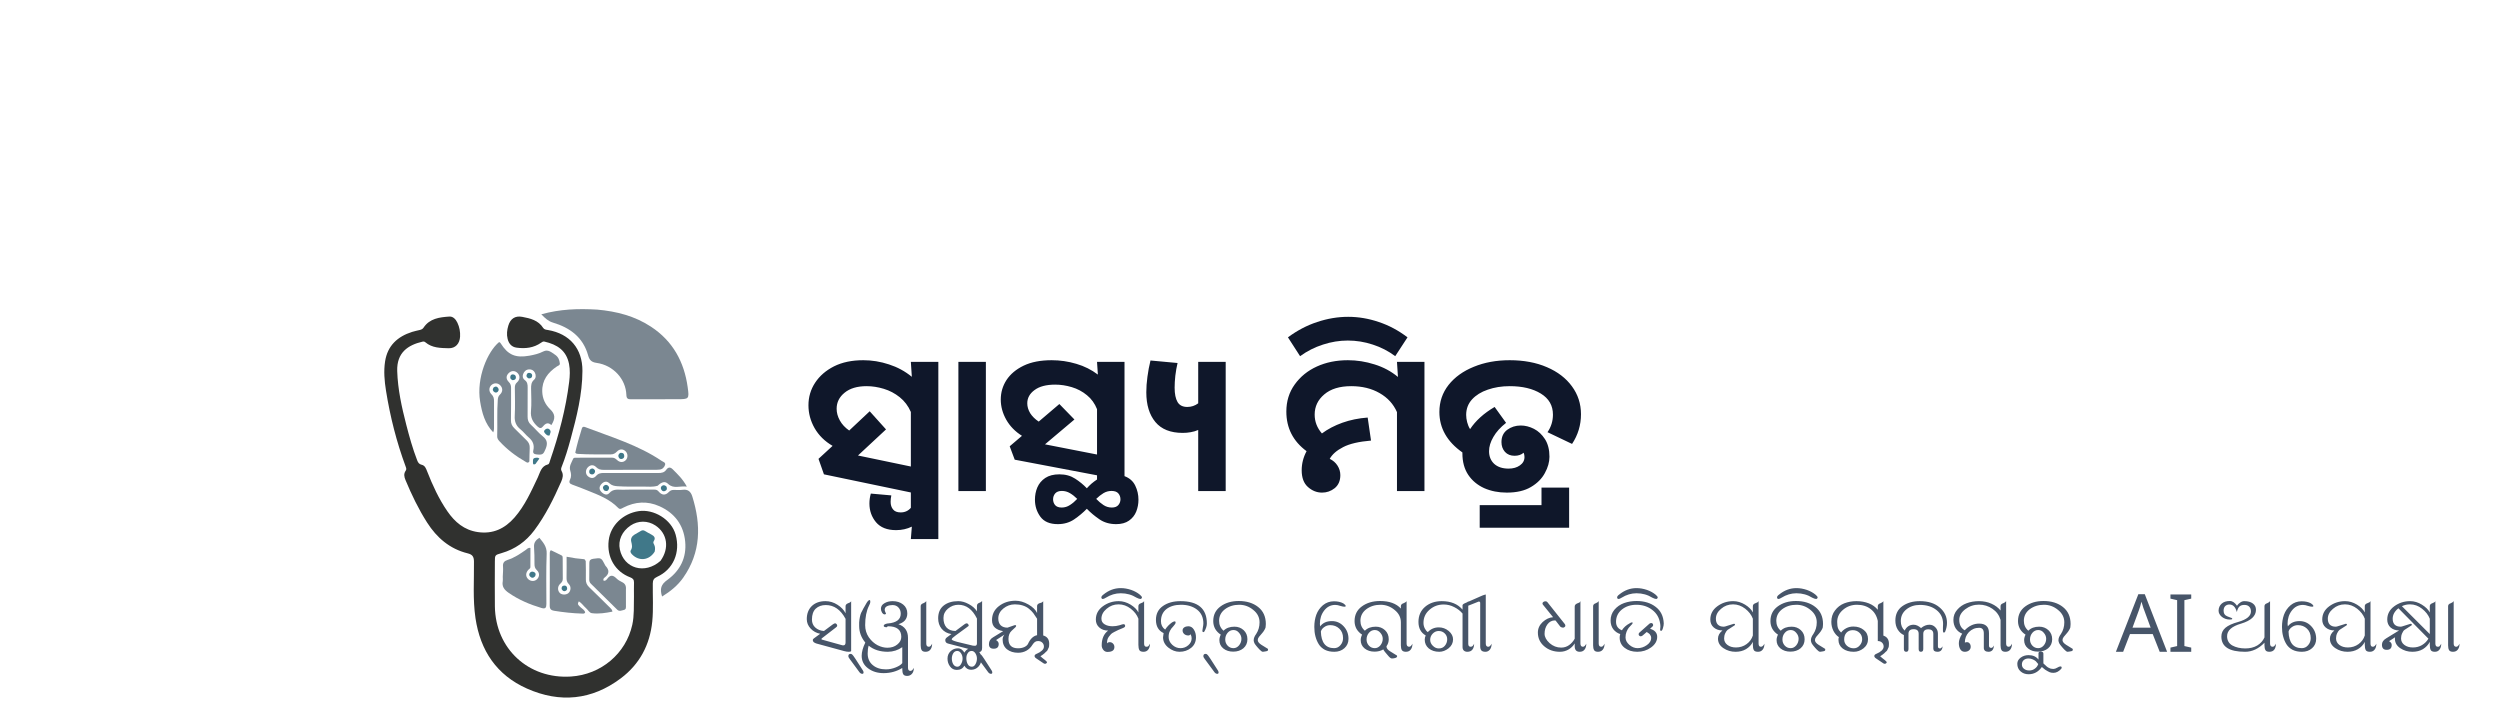
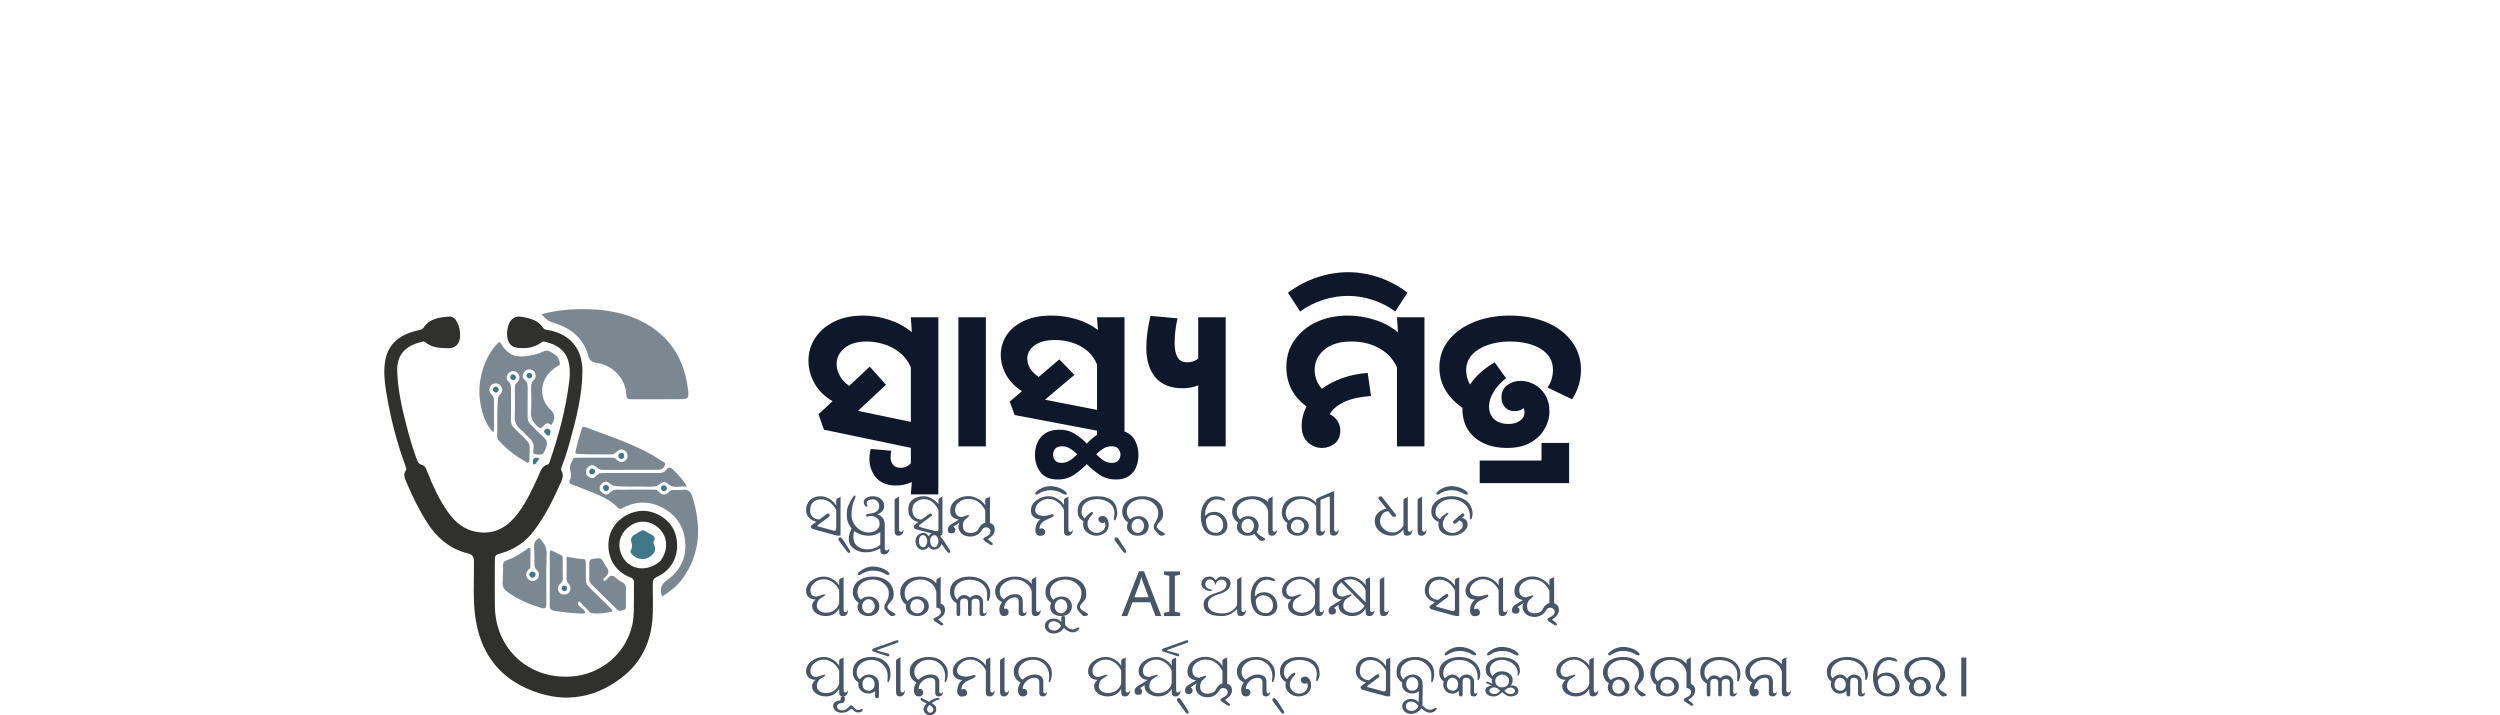
<svg xmlns="http://www.w3.org/2000/svg" width="280" height="80" viewBox="0 0 280 80" fill="none" role="img" aria-labelledby="logoTitle logoDesc">
  <rect width="580" height="500" rx="12" fill="none" />
  <g transform="translate(10 4) scale(0.1)">
    <path fill="#30312fff" opacity="1" stroke="none" d="M610.031,628 C610.035,622.502 609.93,617.499 610.077,612.505 C610.169,609.38 608.944,607.774 605.947,606.651 C588.815,600.232 579.435,584.029 581.733,565.242 C583.816,548.212 597.915,535.13 615.274,532.474 C632.085,529.902 651.969,541.58 656.741,558.909 C662.226,578.823 654.052,597.864 635.889,606.074 C632.186,607.747 631.181,609.801 631.13,613.606 C630.942,627.756 631.93,641.919 630.528,656.06 C627.919,682.356 616.262,703.972 595.323,719.716 C562.817,744.157 527.08,747.604 490.205,731.199 C456.287,716.11 437.925,688.73 432.531,652.247 C429.416,631.181 431.058,610.009 430.838,588.887 C430.78,583.306 429.002,581.032 423.735,579.729 C403.722,574.778 389.214,562.258 378.342,545.227 C368.729,530.166 361.002,514.114 354.143,497.635 C352.672,494.101 351.928,490.608 354.387,487.197 C355.552,485.581 354.91,484.097 354.316,482.49 C344.121,454.923 336.947,426.57 332.322,397.559 C330.585,386.665 329.606,375.679 331.301,364.745 C334.025,347.18 345.168,336.949 361.544,331.736 C364.39,330.83 367.346,330.269 370.251,329.551 C371.899,329.144 373.346,328.522 374.362,326.991 C381.268,316.584 392.324,315.328 403.265,314.544 C407.482,314.242 410.486,317.642 412.308,321.476 C414.639,326.38 415.578,331.559 415.291,337.007 C414.882,344.776 410.179,350.261 402.404,350.032 C393.367,349.767 383.968,349.787 376.399,343.343 C375.429,342.517 374.377,342.377 373.141,342.664 C357.044,346.404 344.215,354.827 344.879,375.602 C345.531,396.034 349.888,415.85 354.963,435.513 C358.454,449.037 362.203,462.51 367.249,475.576 C368.204,478.05 369.352,479.88 372.204,480.514 C375.953,481.347 377.109,484.623 378.347,487.787 C384.489,503.486 391.487,518.773 401.108,532.694 C409.431,544.737 419.878,553.674 435.071,555.916 C452.05,558.42 465.408,552.041 476.274,539.613 C487.827,526.399 494.843,510.472 502.285,494.824 C504.999,489.117 506.017,482.134 513.703,480.125 C515.257,479.719 515.5,477.447 516.039,475.881 C525.927,447.179 533.713,417.951 537.463,387.771 C538.282,381.18 538.604,374.373 537.348,367.831 C534.411,352.536 524.078,345.868 509.758,342.574 C508.287,342.235 507.292,342.931 506.15,343.744 C497.809,349.681 488.357,350.718 478.576,349.381 C473.051,348.625 469.878,344.946 468.53,339.559 C467.27,334.523 467.871,329.584 469.304,324.766 C471.606,317.033 476.904,313.366 484.854,314.865 C493.841,316.56 502.907,318.646 508.38,327.299 C509.568,329.177 511.76,329.283 513.708,329.615 C538.123,333.778 552.414,350.546 552.329,375.368 C552.239,401.591 545.885,426.781 539.067,451.849 C536.23,462.283 533.11,472.653 529.112,482.725 C528.48,484.316 528.021,485.868 528.959,487.512 C531.274,491.567 530.314,495.421 528.546,499.435 C520.138,518.527 510.963,537.205 498.416,553.98 C489.063,566.484 476.879,575.132 461.766,579.478 C454.28,581.63 454.261,581.657 454.251,589.24 C454.229,605.903 454.035,622.568 454.27,639.228 C454.938,686.668 492.044,720.786 539.427,717.714 C573.151,715.527 600.963,692.142 608.141,659.847 C610.438,649.514 609.769,638.972 610.031,628 M639.72,588.193 C649.966,574.159 647.558,557.401 634.014,548.491 C625.48,542.877 614.651,542.899 606.292,548.548 C596.589,555.104 592.066,565.187 594.242,575.408 C598.788,596.753 622.216,603.678 639.72,588.193 z" />
    <path fill="#00192b84" opacity="1" stroke="none" d="M568.904,306.762 C590.713,308.714 610.965,313.957 629.131,325.916 C653.602,342.026 666.288,365.277 670.214,393.711 C672.052,407.019 671.721,407.088 658.391,407.117 C641.226,407.153 624.059,407.084 606.894,407.212 C603.265,407.239 601.674,406.495 601.532,402.267 C600.936,384.442 586.742,369.065 568.284,366.454 C562.677,365.661 560.226,363.566 558.679,357.976 C553.117,337.883 538.425,326.951 519.268,321.3 C514.167,319.795 510.713,316.589 506.242,312.036 C527.277,306.141 547.764,305.508 568.904,306.762 z" />
    <path fill="#00192b84" opacity="1" stroke="none" d="M636.599,504.039 C631.004,505.693 625.64,504.969 620.337,504.976 C610.846,504.99 601.352,505.219 591.856,504.592 C588.255,504.354 585.211,503.857 582.427,501.195 C579.502,498.4 576.252,499.258 573.638,502.104 C571.2,504.757 570.651,507.659 573.209,510.596 C575.814,513.59 579.712,515.327 582.346,512.311 C586.972,507.013 592.671,508.659 597.994,508.504 C609.646,508.165 621.316,508.449 632.977,508.378 C634.968,508.366 636.281,508.868 637.649,510.481 C641.348,514.843 645.276,515.055 649.118,511.017 C650.828,509.22 652.572,508.678 654.83,508.71 C657.995,508.754 661.21,509.028 664.319,508.596 C670.341,507.76 673.615,510.408 675.349,515.938 C685.349,547.806 685.173,578.558 665.191,607.021 C659.015,615.819 650.771,622.438 641.526,628.107 C638.71,619.358 640.521,614.482 647.222,609.654 C661.908,599.074 669.131,584.448 667.407,566.538 C665.632,548.087 655.666,534.589 638.559,526.96 C624.909,520.872 611.352,521.762 598.109,528.552 C596.255,529.503 594.503,531.051 592.324,528.802 C582.87,519.05 570.482,514.393 558.27,509.471 C552.555,507.167 546.828,504.88 541.027,502.806 C538.069,501.749 536.867,500.306 538.416,497.264 C540.112,493.933 539.79,490.57 538.684,487.08 C537.115,482.126 540.123,478.094 541.903,473.893 C542.569,472.321 544.5,472.63 545.966,472.627 C559.131,472.603 572.297,472.66 585.463,472.587 C587.867,472.574 589.432,473.64 591.088,475.213 C594.239,478.207 598.129,478.141 600.863,475.374 C603.461,472.744 603.365,468.038 600.66,465.433 C597.759,462.641 594.009,462.571 590.919,465.814 C588.902,467.929 586.832,468.94 583.957,468.92 C571.796,468.837 559.631,469.16 547.48,468.37 C546.486,468.305 545.465,468.333 544.275,467.008 C546.228,458.004 548.883,448.8 551.753,439.653 C552.355,437.733 553.892,437.769 555.432,438.357 C584.639,449.515 614.829,458.459 641.106,476.228 C642.753,477.342 645.782,477.977 644.857,480.76 C643.955,483.472 641.865,485.62 638.699,485.96 C636.717,486.173 634.707,486.171 632.709,486.173 C613.877,486.193 595.044,486.153 576.212,486.238 C572.921,486.253 570.235,485.793 567.706,483.19 C564.949,480.352 561.406,480.314 558.404,483.354 C555.605,486.189 555.521,490.788 558.282,493.23 C561.373,495.962 564.956,496.181 567.603,493.055 C570.13,490.072 573.021,489.716 576.459,489.724 C596.791,489.772 617.124,489.667 637.456,489.777 C641.029,489.797 644.022,489.223 646.193,486.166 C648.429,483.018 650.745,482.901 653.54,485.707 C659.024,491.213 664.723,496.513 669.258,504.999 C661.383,503.928 654.436,507.937 648.178,501.875 C644.922,498.721 641.163,499.597 636.599,504.039 z" />
    <path fill="#00192b84" opacity="1" stroke="none" d="M492.899,476.807 C491.299,479.237 489.818,477.816 488.47,477.045 C477.705,470.889 467.937,463.451 459.507,454.315 C458.017,452.699 456.775,451.027 456.854,448.614 C457.298,434.968 456.5,421.302 457.528,407.66 C457.696,405.426 458.137,403.676 459.923,401.981 C463.382,398.7 463.269,394.484 460.144,391.411 C457.356,388.671 453.097,388.661 450.233,391.387 C447.446,394.04 447.291,398.543 450.488,401.636 C452.802,403.874 453.32,406.261 453.298,409.216 C453.223,419.377 453.3,429.538 453.29,439.699 C453.289,441.158 453.127,442.616 452.436,444.25 C443.105,434.582 439.817,422.346 437.735,409.647 C433.374,383.042 446.143,353.775 458.88,343.221 C459.864,343.194 460.365,343.898 460.803,344.593 C468.967,357.541 477.312,361.172 492.869,358.381 C498.274,357.411 503.569,356.141 508.559,353.6 C513.853,350.904 517.792,354.735 521.704,357.322 C525.039,359.527 526.711,363.088 527.032,367.079 C527.202,369.189 525.065,369.531 523.748,370.415 C513.628,377.203 506.851,385.953 507.326,398.815 C507.609,406.466 510.625,413.002 516.142,418.32 C521.86,423.832 522.311,428.587 517.491,436.122 C513.789,432.59 510.87,434.199 508.15,437.599 C506.226,440.004 504.503,439.956 502.012,437.659 C496.828,432.88 493.988,427.78 494.696,420.286 C495.475,412.032 494.913,403.645 494.822,395.317 C494.781,391.584 494.939,388.176 498.113,385.363 C500.448,383.293 500.398,380.187 499.102,377.469 C497.854,374.854 495.381,373.519 492.546,373.702 C489.291,373.912 487.074,375.824 485.915,378.965 C484.909,381.69 485.57,384.116 487.732,385.683 C490.762,387.88 490.995,390.786 490.975,394.055 C490.912,404.882 491.04,415.711 490.915,426.537 C490.871,430.259 491.786,433.189 494.682,435.794 C499.258,439.91 503.112,444.883 507.92,448.67 C513.057,452.717 513.456,456.933 511.188,462.554 C508.637,468.876 507.741,469.651 500.944,468.956 C498.06,468.66 496.568,467.513 497.297,464.45 C498.709,458.518 496.88,453.868 492.204,449.947 C488.9,447.176 486.296,443.559 482.941,440.864 C477.981,436.878 476.141,432.227 476.503,425.77 C477.089,415.309 476.703,404.79 476.629,394.296 C476.612,391.831 477.108,389.949 479.128,388.182 C482.465,385.261 482.596,380.929 479.926,378.045 C477.145,375.039 473.154,374.815 470.143,377.495 C466.68,380.577 466.389,384.432 469.921,387.918 C471.95,389.92 472.404,392.001 472.39,394.599 C472.326,406.593 472.525,418.59 472.262,430.578 C472.177,434.478 473.514,437.206 476.197,439.761 C480.777,444.123 485.1,448.755 489.704,453.09 C492.337,455.57 493.478,458.337 493.274,461.95 C493.001,466.768 493.072,471.606 492.899,476.807 z" />
    <path fill="#00192b84" opacity="1" stroke="none" d="M556.024,588.427 C556.132,595.538 556.289,602.199 556.147,608.852 C556.07,612.454 557.256,615.167 559.86,617.664 C567.785,625.262 575.526,633.052 583.37,640.735 C584.445,641.789 585.545,642.758 585.928,645.026 C578.218,646.562 570.605,647.8 562.894,646.762 C560.093,646.385 558.672,643.174 556.545,641.343 C553.681,638.877 551.625,635.524 548.286,633.486 C546.69,636.451 546.93,637.116 550.327,640.237 C552.222,641.978 554.776,643.176 555.395,645.964 C554.497,647.635 553.017,647.247 551.778,647.21 C541.294,646.898 530.891,645.751 520.541,644.069 C517.337,643.548 515.661,642.175 515.687,638.502 C515.826,619.028 515.734,599.553 515.735,580.078 C515.735,578.933 515.622,577.735 516.95,576.204 C520.863,578.098 524.996,580.006 529.031,582.104 C530.366,582.799 530.207,584.384 530.212,585.718 C530.241,593.208 530.203,600.699 530.318,608.188 C530.354,610.587 529.379,612.121 527.607,613.686 C524.399,616.519 524.216,621.01 526.801,623.945 C528.881,626.306 533.764,626.558 536.429,624.442 C539.366,622.11 540.004,617.076 537.073,614.204 C534.722,611.901 534.476,609.544 534.539,606.611 C534.697,599.167 534.591,591.718 534.591,583.546 C541.541,584.967 547.896,585.827 554.295,586.3 C554.885,586.343 555.399,587.392 556.024,588.427 z" />
    <path fill="#00192b84" opacity="1" stroke="none" d="M463.105,606.022 C463.221,601.874 463.686,598.184 463.367,594.564 C462.988,590.274 464.751,588.299 468.69,587.046 C476.226,584.648 482.723,580.212 489.143,575.705 C490.436,574.798 491.41,573.159 494.092,573.72 C494.092,580.818 494.141,588.04 494.05,595.26 C494.032,596.697 492.49,597.327 491.624,598.308 C488.62,601.709 488.57,605.67 491.483,608.544 C494.278,611.302 498.661,611.42 501.402,608.811 C504.386,605.971 504.62,601.711 501.313,598.636 C499.064,596.544 498.619,594.362 498.614,591.579 C498.603,585.259 498.596,578.921 498.119,572.626 C497.75,567.761 500.095,564.89 504.074,562.286 C508.354,567.595 512.576,572.15 512.275,580.035 C511.556,598.828 511.876,617.664 511.951,636.482 C511.968,640.733 510.827,642.248 506.394,640.923 C493.39,637.039 481.076,631.843 469.831,624.074 C465.019,620.75 461.943,617.163 463.08,611 C463.347,609.551 463.112,608.01 463.105,606.022 z" />
    <path fill="#00192b84" opacity="1" stroke="none" d="M601.034,620.295 C601.044,626.582 601.078,632.404 601.047,638.226 C601.036,640.168 601.467,642.505 598.793,643.119 C596.296,643.691 593.656,645.171 591.262,642.816 C581.425,633.136 571.599,623.445 561.771,613.755 C560.518,612.519 559.95,610.971 559.954,609.248 C559.972,602.927 560.051,596.608 560.066,590.288 C560.072,587.415 561.533,586.251 564.308,585.857 C573.42,584.561 573.409,584.487 577.693,592.908 C577.844,593.204 577.964,593.539 578.187,593.772 C582.821,598.604 582.427,602.948 577.057,606.965 C576.192,607.613 575.393,608.644 575.903,610.252 C578.019,611.041 579.35,609.358 580.27,608.095 C583.589,603.536 586.685,604.11 590.329,607.724 C592.066,609.446 594.279,610.85 596.517,611.867 C600.099,613.496 601.429,616.097 601.034,620.295 z" />
    <path fill="#155a6fd0" opacity="1" stroke="none" d="M510.593,445.511 C508.651,443.447 509.181,442.023 511.045,440.767 C512.659,439.68 514.26,439.769 515.565,441.098 C517.885,443.461 515.817,445.589 515.556,447.631 C512.956,448.462 512.065,446.775 510.593,445.511 z" />
    <path fill="#155a6fd0" opacity="1" stroke="none" d="M499.368,605.403 C497.294,607.698 495.392,607.519 493.631,605.67 C492.645,604.634 492.454,603.22 493.197,602.007 C494.142,600.463 495.679,599.821 497.447,600.442 C499.673,601.224 500.541,602.76 499.368,605.403 z" />
    <path fill="#155a6fd0" opacity="1" stroke="none" d="M576.896,509.396 C575.12,507.455 574.594,505.629 576.5,503.964 C577.685,502.93 579.203,502.667 580.619,503.69 C581.964,504.661 582.511,506.048 581.947,507.61 C581.123,509.89 579.468,510.554 576.896,509.396 z" />
    <path fill="#155a6fd0" opacity="1" stroke="none" d="M594.586,467.234 C597.567,466.865 599.106,468.001 599.17,470.695 C599.211,472.367 598.294,473.54 596.666,473.979 C595.235,474.366 593.914,473.867 593.194,472.647 C592.037,470.688 592.365,468.838 594.586,467.234 z" />
    <path fill="#155a6fd0" opacity="1" stroke="none" d="M646.44,504.956 C647.494,507.49 646.84,509.177 644.636,509.996 C643.119,510.56 641.73,510.036 640.813,508.614 C639.914,507.219 639.842,505.669 641.005,504.544 C642.641,502.96 644.513,503.045 646.44,504.956 z" />
    <path fill="#155a6fd0" opacity="1" stroke="none" d="M452.877,393.903 C455.312,392.224 457.004,392.968 458.127,394.985 C458.81,396.212 458.539,397.609 457.533,398.682 C456.493,399.79 455.152,399.973 453.896,399.227 C451.87,398.023 451.294,396.309 452.877,393.903 z" />
    <path fill="#155a6fd0" opacity="1" stroke="none" d="M499.703,479.681 C496.789,481.082 496.913,479.077 496.927,477.527 C496.944,475.642 496.524,473.296 499.271,472.865 C500.791,472.626 502.488,472.155 504.096,473.61 C502.702,475.552 501.318,477.481 499.703,479.681 z" />
    <path fill="#155a6fd0" opacity="1" stroke="none" d="M474.208,385.842 C471.579,384.856 471.04,383.081 471.775,380.972 C472.267,379.556 473.626,379.179 475.036,379.391 C476.717,379.645 477.684,380.77 477.822,382.385 C478.014,384.627 476.626,385.618 474.208,385.842 z" />
    <path fill="#155a6fd0" opacity="1" stroke="none" d="M560.325,486.303 C562.228,484.327 564.057,484.181 565.674,485.899 C566.786,487.08 566.674,488.624 565.754,489.969 C564.93,491.175 563.63,491.616 562.296,491.261 C559.865,490.613 559.512,488.809 560.325,486.303 z" />
    <path fill="#155a6fd0" opacity="1" stroke="none" d="M492.145,383.853 C489.551,382.631 489.136,380.867 490.267,378.829 C491.005,377.499 492.429,377.439 493.781,377.787 C495.23,378.16 496.053,379.201 496.02,380.665 C495.97,382.851 494.688,383.911 492.145,383.853 z" />
    <path fill="#155a6fd0" opacity="1" stroke="none" d="M529.01,619.74 C528.775,617.125 529.902,615.962 532.04,615.844 C533.481,615.764 534.6,616.453 535.014,617.89 C535.46,619.444 535.145,620.9 533.64,621.701 C531.671,622.749 530.212,621.881 529.01,619.74 z" />
    <path fill="#155a6fd0" opacity="1" stroke="none" d="M633.214,577.905 C627.033,587.754 615.689,588.916 607.846,580.868 C606.603,579.593 605.559,577.784 606.472,576.39 C608.654,573.059 607.765,569.942 606.955,566.547 C606.182,563.305 607.653,560.655 610.445,558.895 C612.836,557.388 615.348,556.073 617.782,554.632 C619.375,553.688 620.826,553.707 622.442,554.718 C624.692,556.125 627.051,557.365 629.403,558.6 C632.599,560.279 634.645,562.388 632.201,566.083 C631.252,567.518 631.942,568.593 632.55,569.767 C633.841,572.257 633.939,574.86 633.214,577.905 z" />
  </g>
-   <text x="90" y="55" font-family="'Noto Sans Devanagari', 'Mangal', 'Noto Sans Bengali', 'Noto Sans', sans-serif" font-size="22" font-weight="700" fill="#0F172A">
+   <text x="90" y="50" font-family="'Noto Sans Devanagari', 'Mangal', 'Noto Sans Bengali', 'Noto Sans', sans-serif" font-size="22" font-weight="700" fill="#0F172A">
    ସ୍ୱାସ୍ଥ୍ୟ ମିତ୍ର
  </text>
-   <text x="90" y="73" font-family="'Noto Sans Devanagari', 'Mangal', 'Noto Sans Bengali', 'Noto Sans', sans-serif" font-size="9" fill="#475569">
-     ସ୍ୱାସ୍ଥ୍ୟ ମିତ୍ର ରୋଗୀ ଧାଡି ପରିଚାଳନାରୁ AI ଅପେକ୍ଷା ସମୟ ପୂର୍ବାନୁମାନ ପର୍ଯ୍ୟନ୍ତ ସବୁକିଛି ପରିଚାଳନା କରେ।
+   <text x="90" y="60" font-family="'Noto Sans Devanagari', 'Mangal', 'Noto Sans Bengali', 'Noto Sans', sans-serif" font-size="7" fill="#475569">
+     <tspan x="90" dy="0">
+       ସ୍ୱାସ୍ଥ୍ୟ ମିତ୍ର ରୋଗୀ ଧାଡି
+     </tspan>
+     <tspan x="90" dy="9">
+       ପରିଚାଳନାରୁ AI ଅପେକ୍ଷା ସମୟ
+     </tspan>
+     <tspan x="90" dy="9">
+       ପୂର୍ବାନୁମାନ ପର୍ଯ୍ୟନ୍ତ ସବୁକିଛି ପରିଚାଳନା କରେ।
+     </tspan>
  </text>
</svg>
